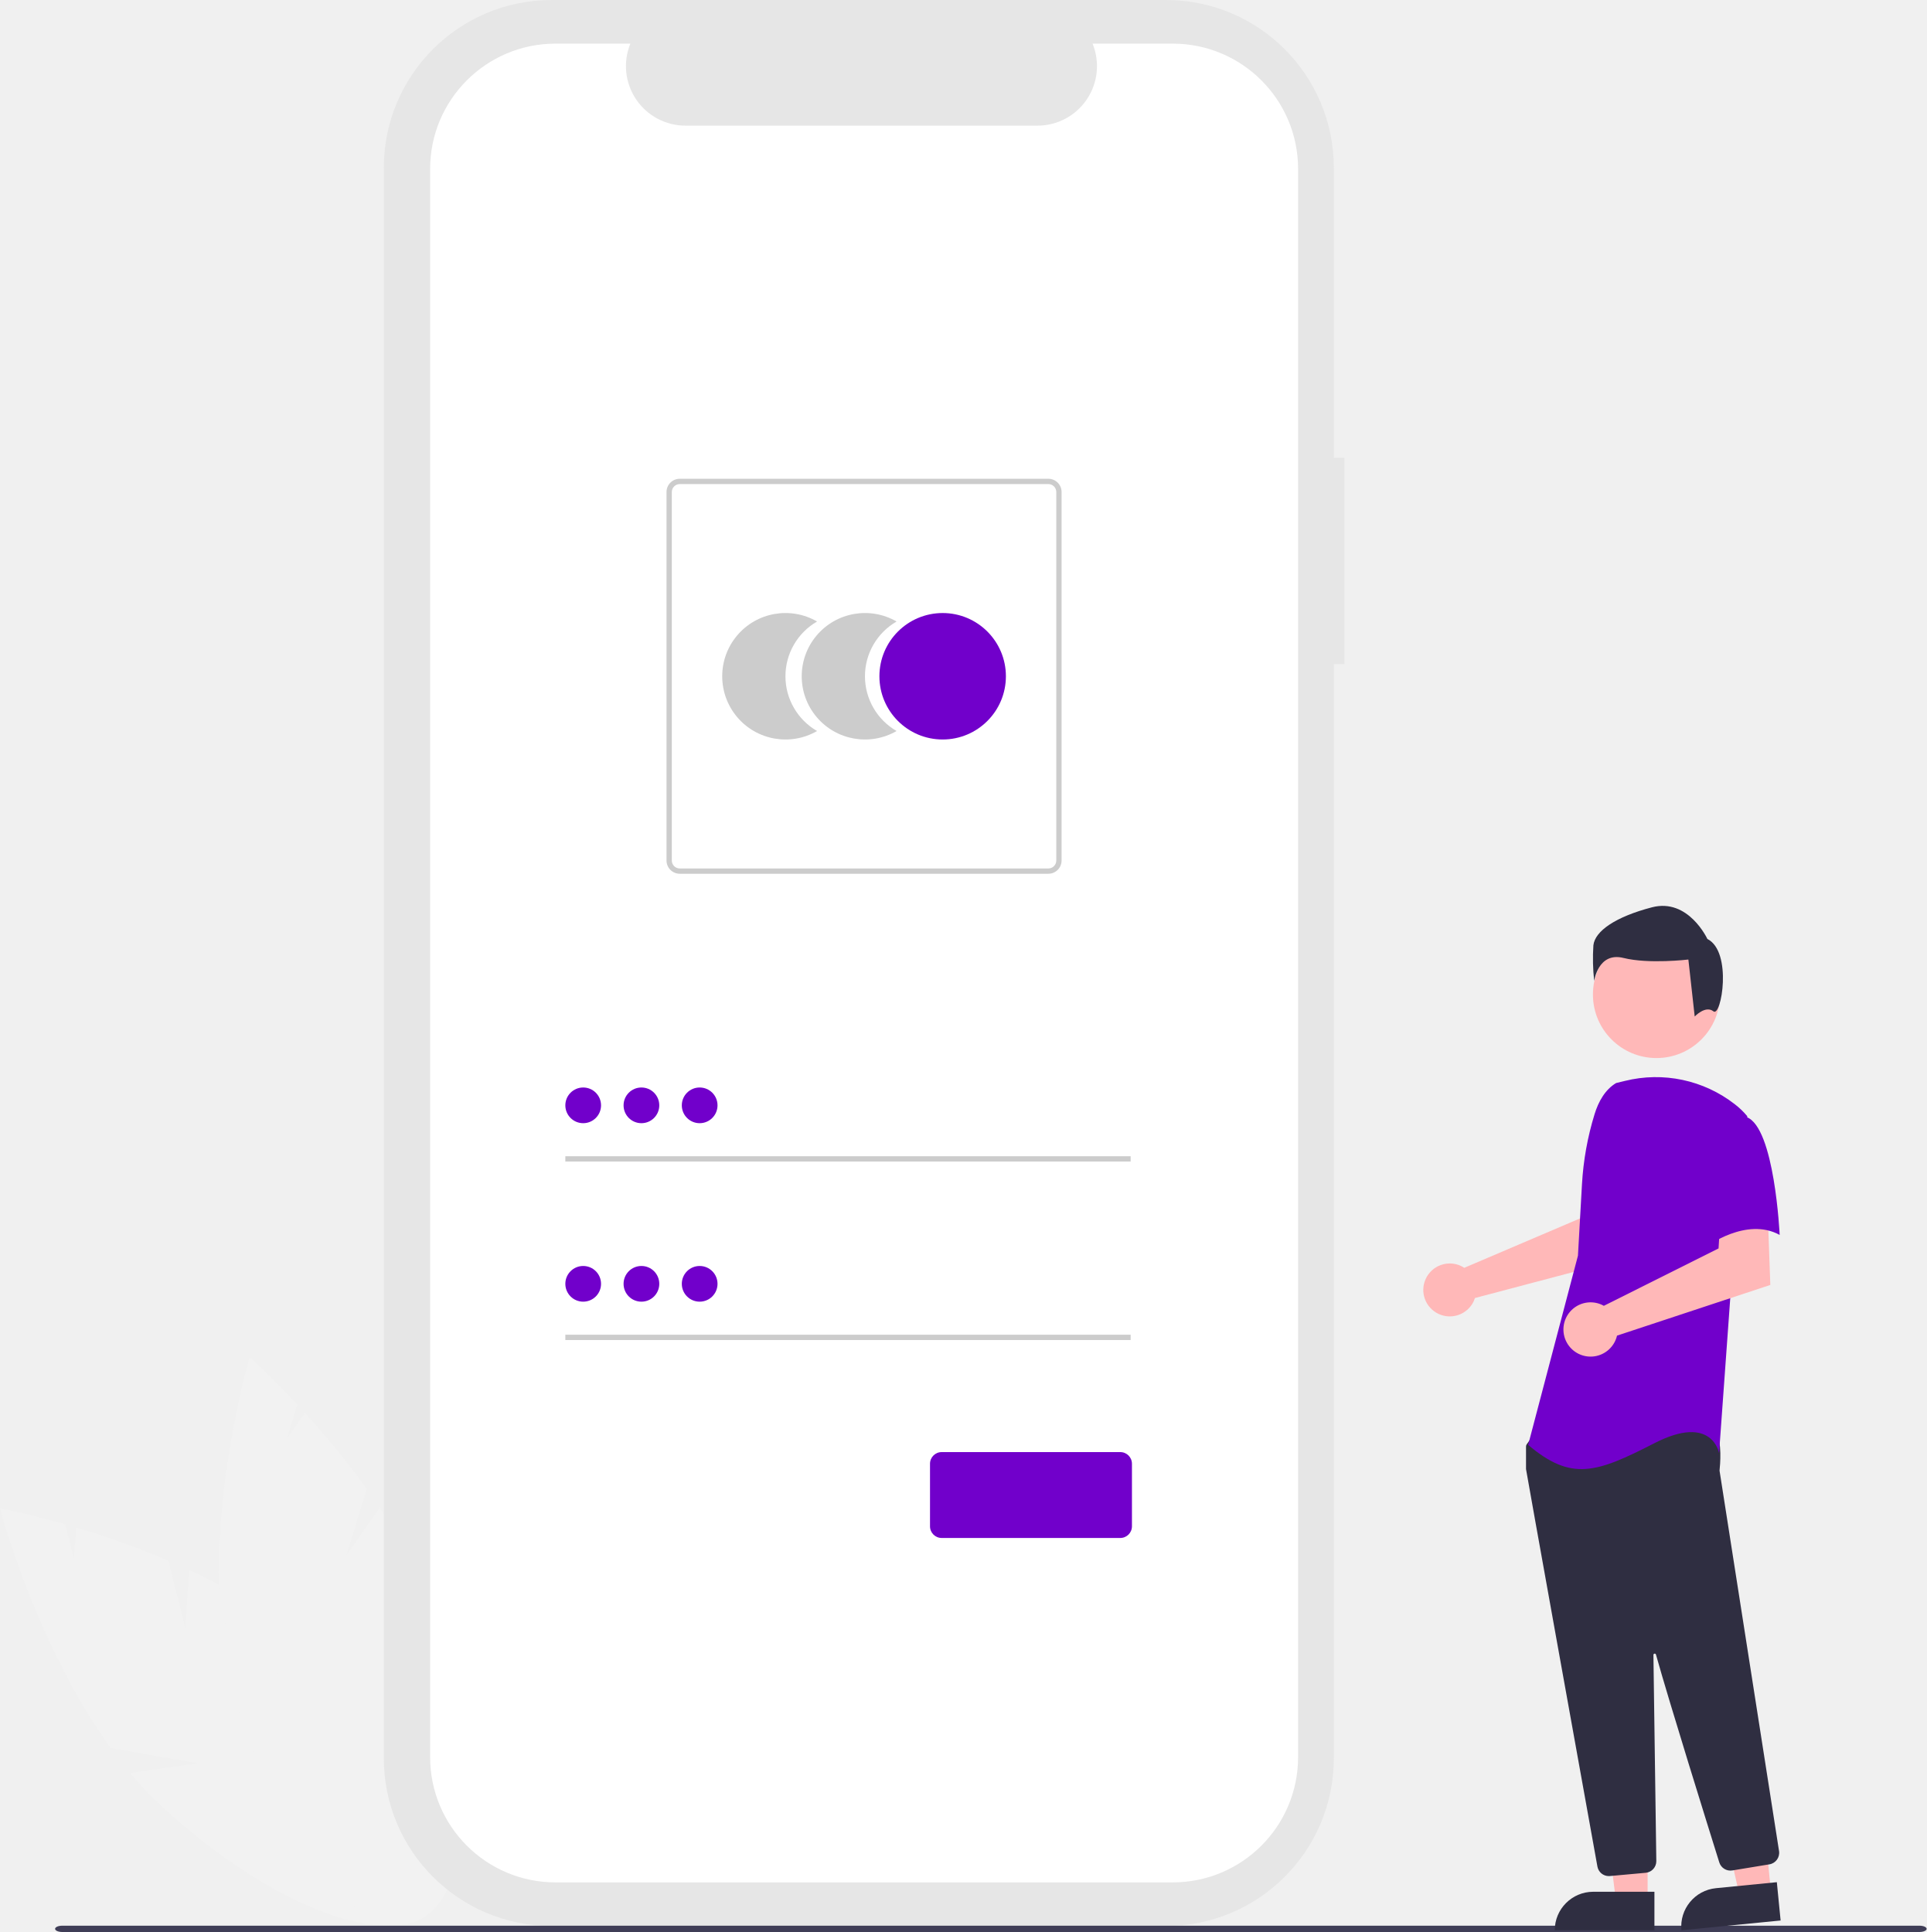
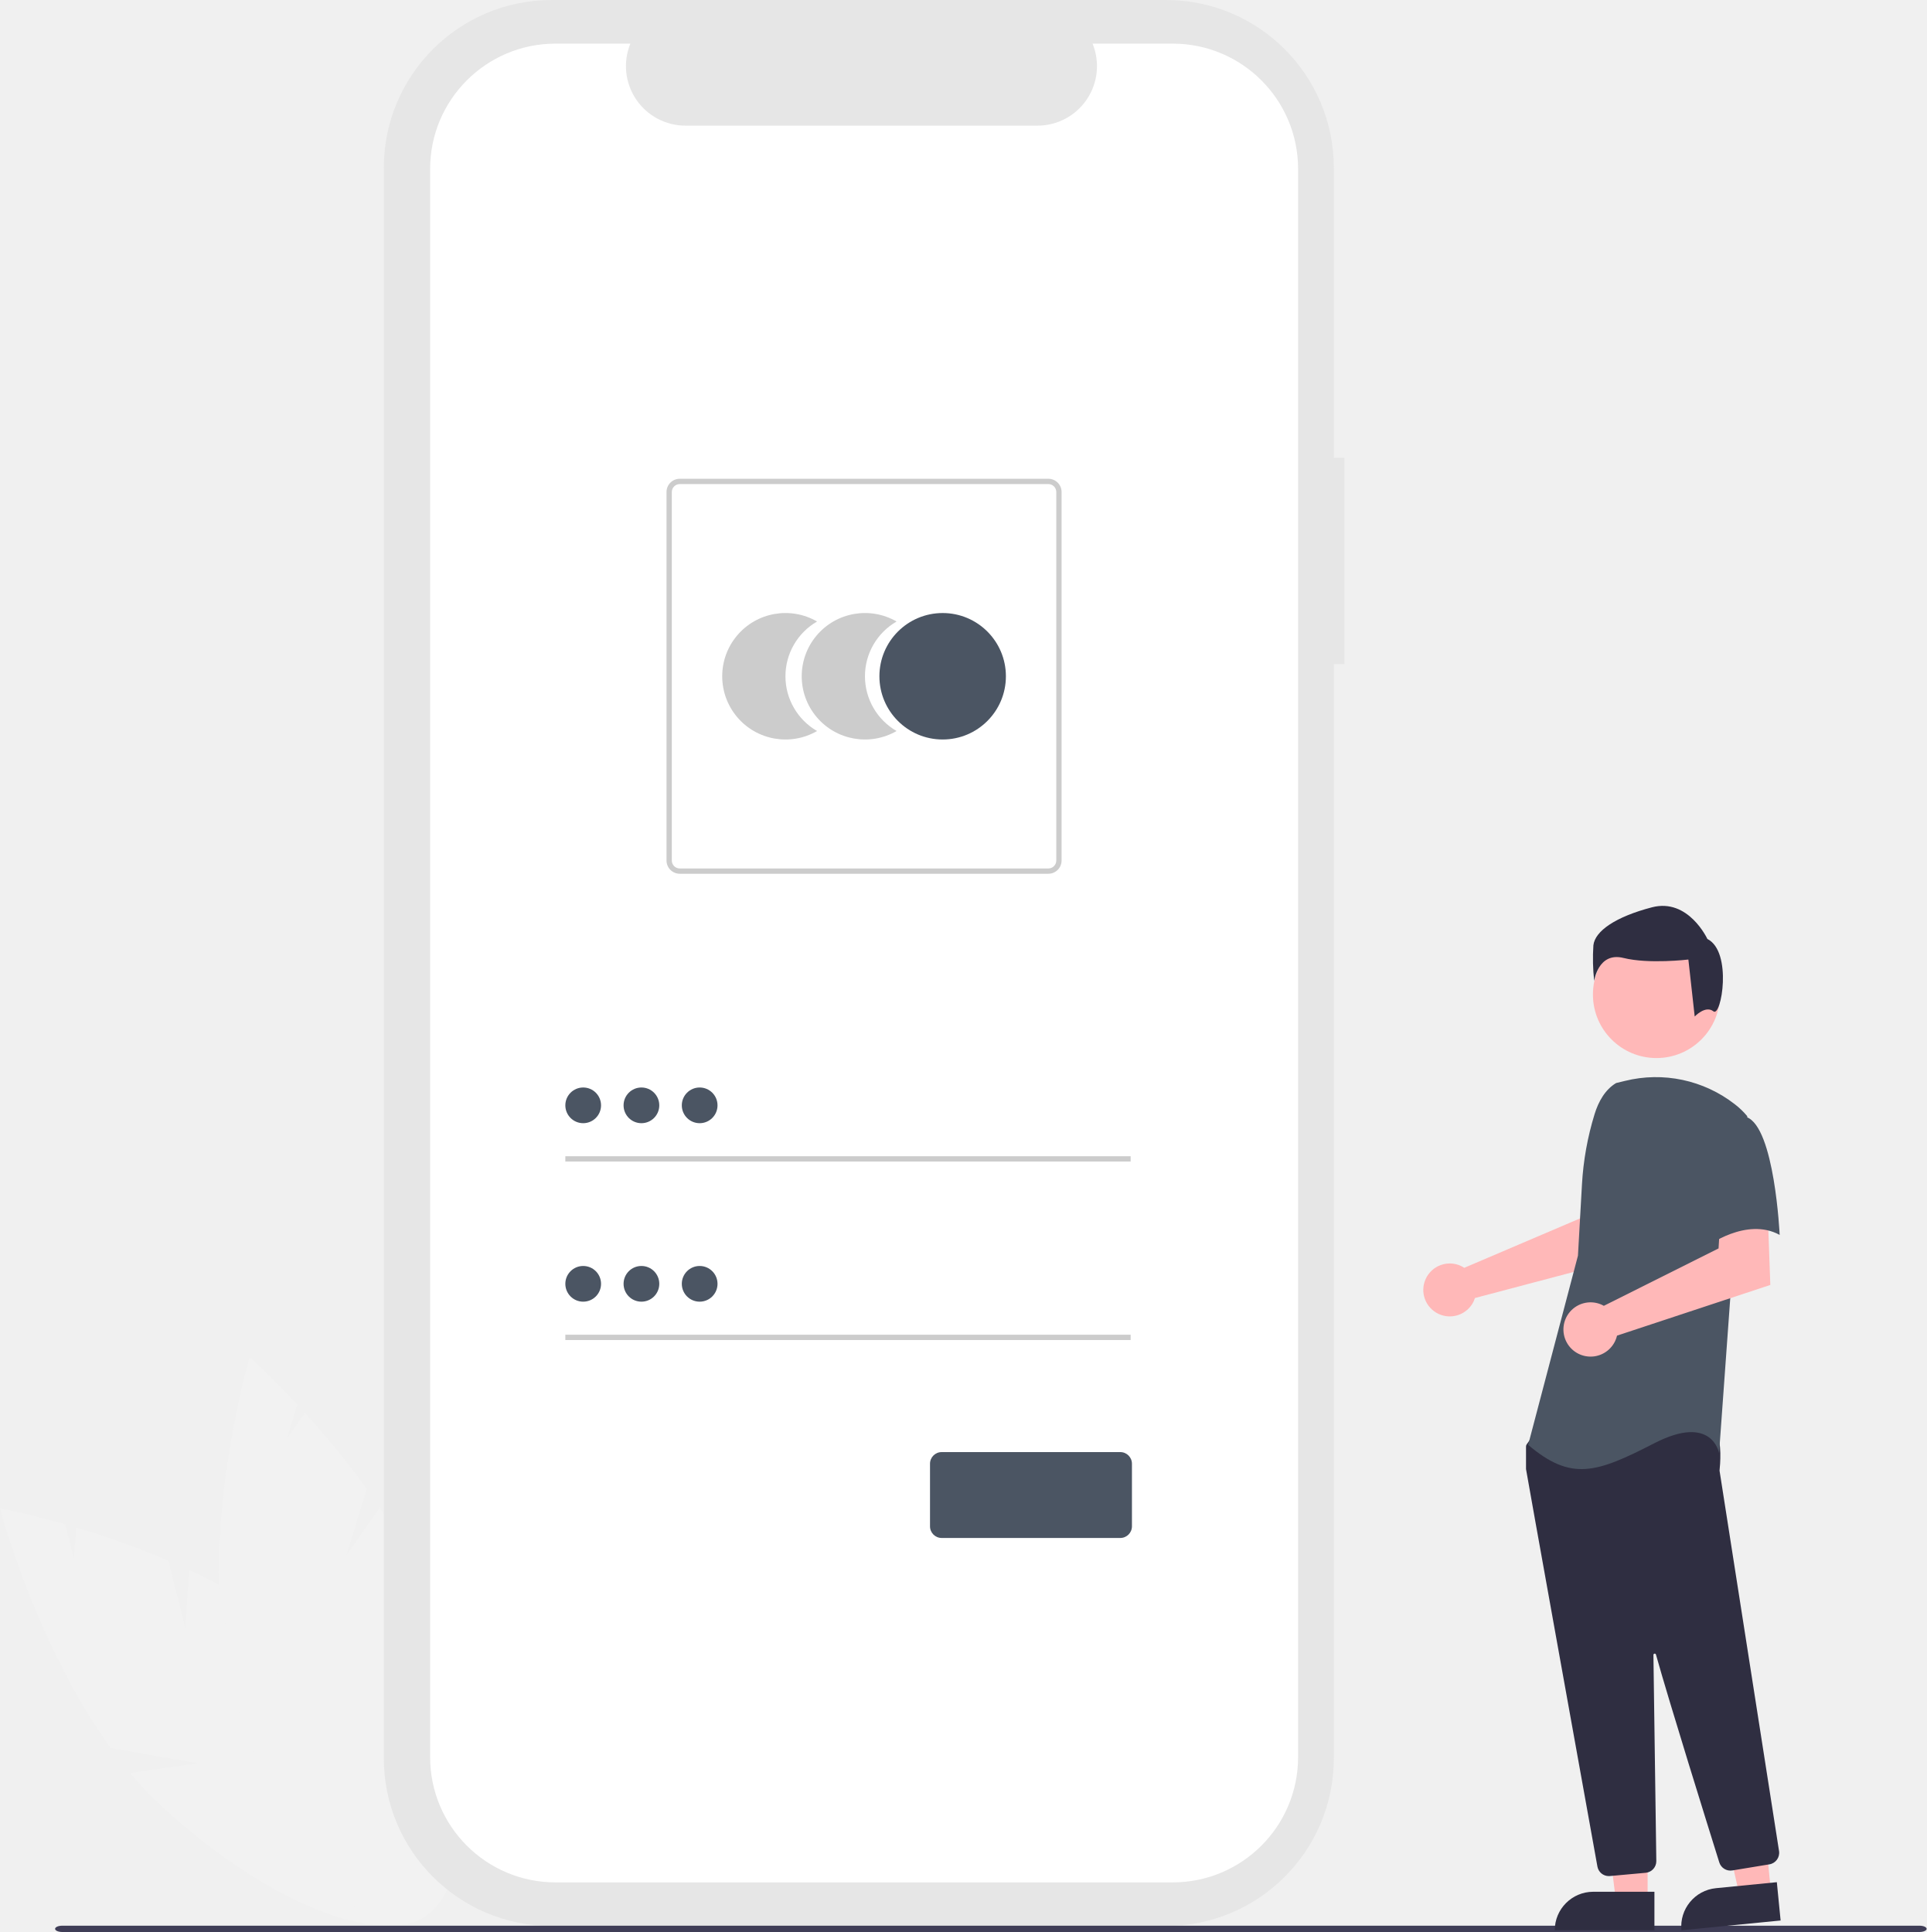
<svg xmlns="http://www.w3.org/2000/svg" data-name="Layer 1" width="744.848" height="747.077" viewBox="0 0 744.848 747.077">
  <path id="fa3b9e12-7275-481e-bee9-64fd9595a50d-340" data-name="Path 1" d="M299.205,705.809l-6.56-25.872a335.967,335.967,0,0,0-35.643-12.788l-.828,12.024-3.358-13.247c-15.021-4.294-25.24-6.183-25.24-6.183s13.8,52.489,42.754,92.617l33.734,5.926-26.207,3.779a135.926,135.926,0,0,0,11.719,12.422c42.115,39.092,89.024,57.028,104.773,40.06s-5.625-62.412-47.74-101.5c-13.056-12.119-29.457-21.844-45.875-29.5Z" transform="translate(-227.576 -76.46149)" fill="#f2f2f2" />
  <path id="bde08021-c30f-4979-a9d8-cb90b72b5ca2-341" data-name="Path 2" d="M361.591,677.706l7.758-25.538a335.94,335.94,0,0,0-23.9-29.371l-6.924,9.865,3.972-13.076c-10.641-11.436-18.412-18.335-18.412-18.335s-15.315,52.067-11.275,101.384l25.815,22.51-24.392-10.312a135.919,135.919,0,0,0,3.614,16.694c15.846,55.234,46.731,94.835,68.983,88.451s27.446-56.335,11.6-111.569c-4.912-17.123-13.926-33.926-24.023-48.965Z" transform="translate(-227.576 -76.46149)" fill="#f2f2f2" />
  <path id="b3ac2088-de9b-4f7f-bc99-0ed9705c1a9d-342" data-name="Path 22" d="M747.327,253.445h-4.092v-112.1a64.883,64.883,0,0,0-64.883-64.883H440.845a64.883,64.883,0,0,0-64.883,64.883v615a64.883,64.883,0,0,0,64.883,64.883H678.352a64.883,64.883,0,0,0,64.882-64.883v-423.105h4.092Z" transform="translate(-227.576 -76.46149)" fill="#e6e6e6" />
  <path id="b2715b96-3117-487c-acc0-20904544b5b7-343" data-name="Path 23" d="M680.97,93.335h-31a23.02,23.02,0,0,1-21.316,31.714H492.589a23.02,23.02,0,0,1-21.314-31.714H442.319a48.454,48.454,0,0,0-48.454,48.454v614.107a48.454,48.454,0,0,0,48.454,48.454H680.97a48.454,48.454,0,0,0,48.454-48.454h0V141.788a48.454,48.454,0,0,0-48.454-48.453Z" transform="translate(-227.576 -76.46149)" fill="#fff" />
  <path id="b06d66ec-6c84-45dd-8c27-1263a6253192-344" data-name="Path 6" d="M531.234,337.965a24.437,24.437,0,0,1,12.23-21.174,24.45,24.45,0,1,0,0,42.345A24.434,24.434,0,0,1,531.234,337.965Z" transform="translate(-227.576 -76.46149)" fill="#ccc" />
  <path id="e73810fe-4cf4-40cc-8c7c-ca544ce30bd4-345" data-name="Path 7" d="M561.971,337.965a24.436,24.436,0,0,1,12.23-21.174,24.45,24.45,0,1,0,0,42.345A24.434,24.434,0,0,1,561.971,337.965Z" transform="translate(-227.576 -76.46149)" fill="#ccc" />
-   <circle id="a4813fcf-056e-4514-bb8b-e6506f49341f" data-name="Ellipse 1" cx="364.434" cy="261.502" r="24.45" fill="#7100CB" />
+   <circle id="a4813fcf-056e-4514-bb8b-e6506f49341f" data-name="Ellipse 1" cx="364.434" cy="261.502" r="24.45" fill="#4b5563" />
  <path id="bbe451c3-febc-41ba-8083-4c8307a2e73e-346" data-name="Path 8" d="M632.872,414.33h-142.5a5.123,5.123,0,0,1-5.117-5.117v-142.5a5.123,5.123,0,0,1,5.117-5.117h142.5a5.123,5.123,0,0,1,5.117,5.117v142.5A5.123,5.123,0,0,1,632.872,414.33Zm-142.5-150.686a3.073,3.073,0,0,0-3.07,3.07v142.5a3.073,3.073,0,0,0,3.07,3.07h142.5a3.073,3.073,0,0,0,3.07-3.07v-142.5a3.073,3.073,0,0,0-3.07-3.07Z" transform="translate(-227.576 -76.46149)" fill="#ccc" />
  <rect id="bb28937d-932f-4fdf-befe-f406e51091fe" data-name="Rectangle 1" x="218.562" y="447.102" width="218.552" height="2.047" fill="#ccc" />
-   <circle id="fcef55fc-4968-45b2-93bb-1a1080c85fc7" data-name="Ellipse 2" cx="225.464" cy="427.42" r="6.902" fill="#7100CB" />
+   <circle id="fcef55fc-4968-45b2-93bb-1a1080c85fc7" data-name="Ellipse 2" cx="225.464" cy="427.42" r="6.902" fill="#4b5563" />
  <rect id="ff33d889-4c74-4b91-85ef-b4882cc8fe76" data-name="Rectangle 2" x="218.562" y="516.118" width="218.552" height="2.047" fill="#ccc" />
-   <circle id="e8fa0310-b872-4adf-aedd-0c6eda09f3b8" data-name="Ellipse 3" cx="225.464" cy="496.437" r="6.902" fill="#7100CB" />
-   <path d="M660.69,671.172H591.622a4.505,4.505,0,0,1-4.5-4.5v-24.208a4.505,4.505,0,0,1,4.5-4.5h69.068a4.505,4.505,0,0,1,4.5,4.5v24.208A4.505,4.505,0,0,1,660.69,671.172Z" transform="translate(-227.576 -76.46149)" fill="#7100CB" />
-   <circle id="e12ee00d-aa4a-4413-a013-11d20b7f97f7" data-name="Ellipse 7" cx="247.978" cy="427.42" r="6.902" fill="#7100CB" />
-   <circle id="f58f497e-6949-45c8-be5f-eee2aa0f6586" data-name="Ellipse 8" cx="270.492" cy="427.42" r="6.902" fill="#7100CB" />
-   <circle id="b4d4939a-c6e6-4f4d-ba6c-e8b05485017d" data-name="Ellipse 9" cx="247.978" cy="496.437" r="6.902" fill="#7100CB" />
-   <circle id="aff120b1-519b-4e96-ac87-836aa55663de" data-name="Ellipse 10" cx="270.492" cy="496.437" r="6.902" fill="#7100CB" />
+   <circle id="e8fa0310-b872-4adf-aedd-0c6eda09f3b8" data-name="Ellipse 3" cx="225.464" cy="496.437" r="6.902" fill="#4b5563" />
+   <path d="M660.69,671.172H591.622a4.505,4.505,0,0,1-4.5-4.5v-24.208a4.505,4.505,0,0,1,4.5-4.5h69.068a4.505,4.505,0,0,1,4.5,4.5v24.208A4.505,4.505,0,0,1,660.69,671.172Z" transform="translate(-227.576 -76.46149)" fill="#4b5563" />
+   <circle id="e12ee00d-aa4a-4413-a013-11d20b7f97f7" data-name="Ellipse 7" cx="247.978" cy="427.42" r="6.902" fill="#4b5563" />
+   <circle id="f58f497e-6949-45c8-be5f-eee2aa0f6586" data-name="Ellipse 8" cx="270.492" cy="427.42" r="6.902" fill="#4b5563" />
+   <circle id="b4d4939a-c6e6-4f4d-ba6c-e8b05485017d" data-name="Ellipse 9" cx="247.978" cy="496.437" r="6.902" fill="#4b5563" />
+   <circle id="aff120b1-519b-4e96-ac87-836aa55663de" data-name="Ellipse 10" cx="270.492" cy="496.437" r="6.902" fill="#4b5563" />
  <path id="f1094013-1297-477a-ac57-08eac07c4bd5-347" data-name="Path 88" d="M969.642,823.539H251.656c-1.537,0-2.782-.546-2.782-1.218s1.245-1.219,2.782-1.219H969.642c1.536,0,2.782.546,2.782,1.219S971.178,823.539,969.642,823.539Z" transform="translate(-227.576 -76.46149)" fill="#3f3d56" />
  <path d="M792.253,565.923a10.094,10.094,0,0,1,1.411.787l44.852-19.143,1.601-11.815,17.922-.11-1.059,27.098-59.2,15.656a10.608,10.608,0,0,1-.447,1.208,10.235,10.235,0,1,1-5.079-13.682Z" transform="translate(-227.576 -76.46149)" fill="#ffb8b8" />
  <polygon points="636.98 735.021 624.72 735.021 618.888 687.733 636.982 687.734 636.98 735.021" fill="#ffb8b8" />
  <path d="M615.963,731.518h23.644a0,0,0,0,1,0,0v14.887a0,0,0,0,1,0,0H601.076a0,0,0,0,1,0,0v0A14.887,14.887,0,0,1,615.963,731.518Z" fill="#2f2e41" />
  <polygon points="684.66 731.557 672.459 732.759 662.018 686.271 680.025 684.497 684.66 731.557" fill="#ffb8b8" />
  <path d="M891.686,806.128h23.644a0,0,0,0,1,0,0v14.887a0,0,0,0,1,0,0H876.799a0,0,0,0,1,0,0v0A14.887,14.887,0,0,1,891.686,806.128Z" transform="translate(-303.0087 15.2906) rotate(-5.62529)" fill="#2f2e41" />
  <circle cx="640.393" cy="384.574" r="24.561" fill="#ffb8b8" />
  <path d="M849.556,801.919a4.471,4.471,0,0,1-4.415-3.697c-6.346-35.226-27.088-150.405-27.584-153.596a1.427,1.427,0,0,1-.016-.222v-8.588a1.489,1.489,0,0,1,.279-.872l2.74-3.838a1.478,1.478,0,0,1,1.144-.625c15.622-.732,66.784-2.879,69.256.209h0c2.482,3.104,1.605,12.507,1.404,14.36l.01.193,22.985,146.995a4.512,4.512,0,0,1-3.715,5.135l-14.356,2.365a4.521,4.521,0,0,1-5.025-3.093c-4.44-14.188-19.329-61.918-24.489-80.387a.499.499,0,0,0-.98.139c.258,17.605.881,62.523,1.096,78.037l.023,1.671a4.518,4.518,0,0,1-4.093,4.536l-13.844,1.258C849.836,801.914,849.695,801.919,849.556,801.919Z" transform="translate(-227.576 -76.46149)" fill="#2f2e41" />
-   <path id="ae7af94f-88d7-4204-9f07-e3651de85c05-348" data-name="Path 99" d="M852.381,495.254c-4.286,2.548-6.851,7.23-8.323,11.995a113.681,113.681,0,0,0-4.884,27.159l-1.556,27.6-19.255,73.17c16.689,14.121,26.315,10.912,48.78-.639s25.032,3.851,25.032,3.851l4.492-62.258,6.418-68.032a30.164,30.164,0,0,0-4.861-4.674,49.658,49.658,0,0,0-42.442-8.995Z" transform="translate(-227.576 -76.46149)" fill="#7100CB" />
+   <path id="ae7af94f-88d7-4204-9f07-e3651de85c05-348" data-name="Path 99" d="M852.381,495.254c-4.286,2.548-6.851,7.23-8.323,11.995a113.681,113.681,0,0,0-4.884,27.159l-1.556,27.6-19.255,73.17c16.689,14.121,26.315,10.912,48.78-.639s25.032,3.851,25.032,3.851l4.492-62.258,6.418-68.032a30.164,30.164,0,0,0-4.861-4.674,49.658,49.658,0,0,0-42.442-8.995Z" transform="translate(-227.576 -76.46149)" fill="#4b5563" />
  <path d="M846.127,580.7a10.526,10.526,0,0,1,1.501.704l44.348-22.197.736-12.026,18.294-1.261.98,27.413L852.72,592.932a10.496,10.496,0,1,1-6.593-12.232Z" transform="translate(-227.576 -76.46149)" fill="#ffb8b8" />
-   <path id="a6768b0e-63d0-4b31-8462-9b2e0b00f0fd-349" data-name="Path 101" d="M902.766,508.412c10.912,3.851,12.834,45.574,12.834,45.574-12.837-7.06-28.241,4.493-28.241,4.493s-3.209-10.912-7.06-25.032a24.53,24.53,0,0,1,5.134-23.106S891.854,504.558,902.766,508.412Z" transform="translate(-227.576 -76.46149)" fill="#7100CB" />
+   <path id="a6768b0e-63d0-4b31-8462-9b2e0b00f0fd-349" data-name="Path 101" d="M902.766,508.412c10.912,3.851,12.834,45.574,12.834,45.574-12.837-7.06-28.241,4.493-28.241,4.493s-3.209-10.912-7.06-25.032a24.53,24.53,0,0,1,5.134-23.106S891.854,504.558,902.766,508.412Z" transform="translate(-227.576 -76.46149)" fill="#4b5563" />
  <path id="bfd7963f-0cf8-4885-9d3a-2c00bccda2e3-350" data-name="Path 102" d="M889.991,467.531c-3.06-2.448-7.235,2.002-7.235,2.002l-2.448-22.033s-15.301,1.833-25.093-.612-11.323,8.875-11.323,8.875a78.58,78.58,0,0,1-.306-13.771c.612-5.508,8.568-11.017,22.645-14.689S887.652,439.543,887.652,439.543C897.445,444.439,893.051,469.979,889.991,467.531Z" transform="translate(-227.576 -76.46149)" fill="#2f2e41" />
</svg>
